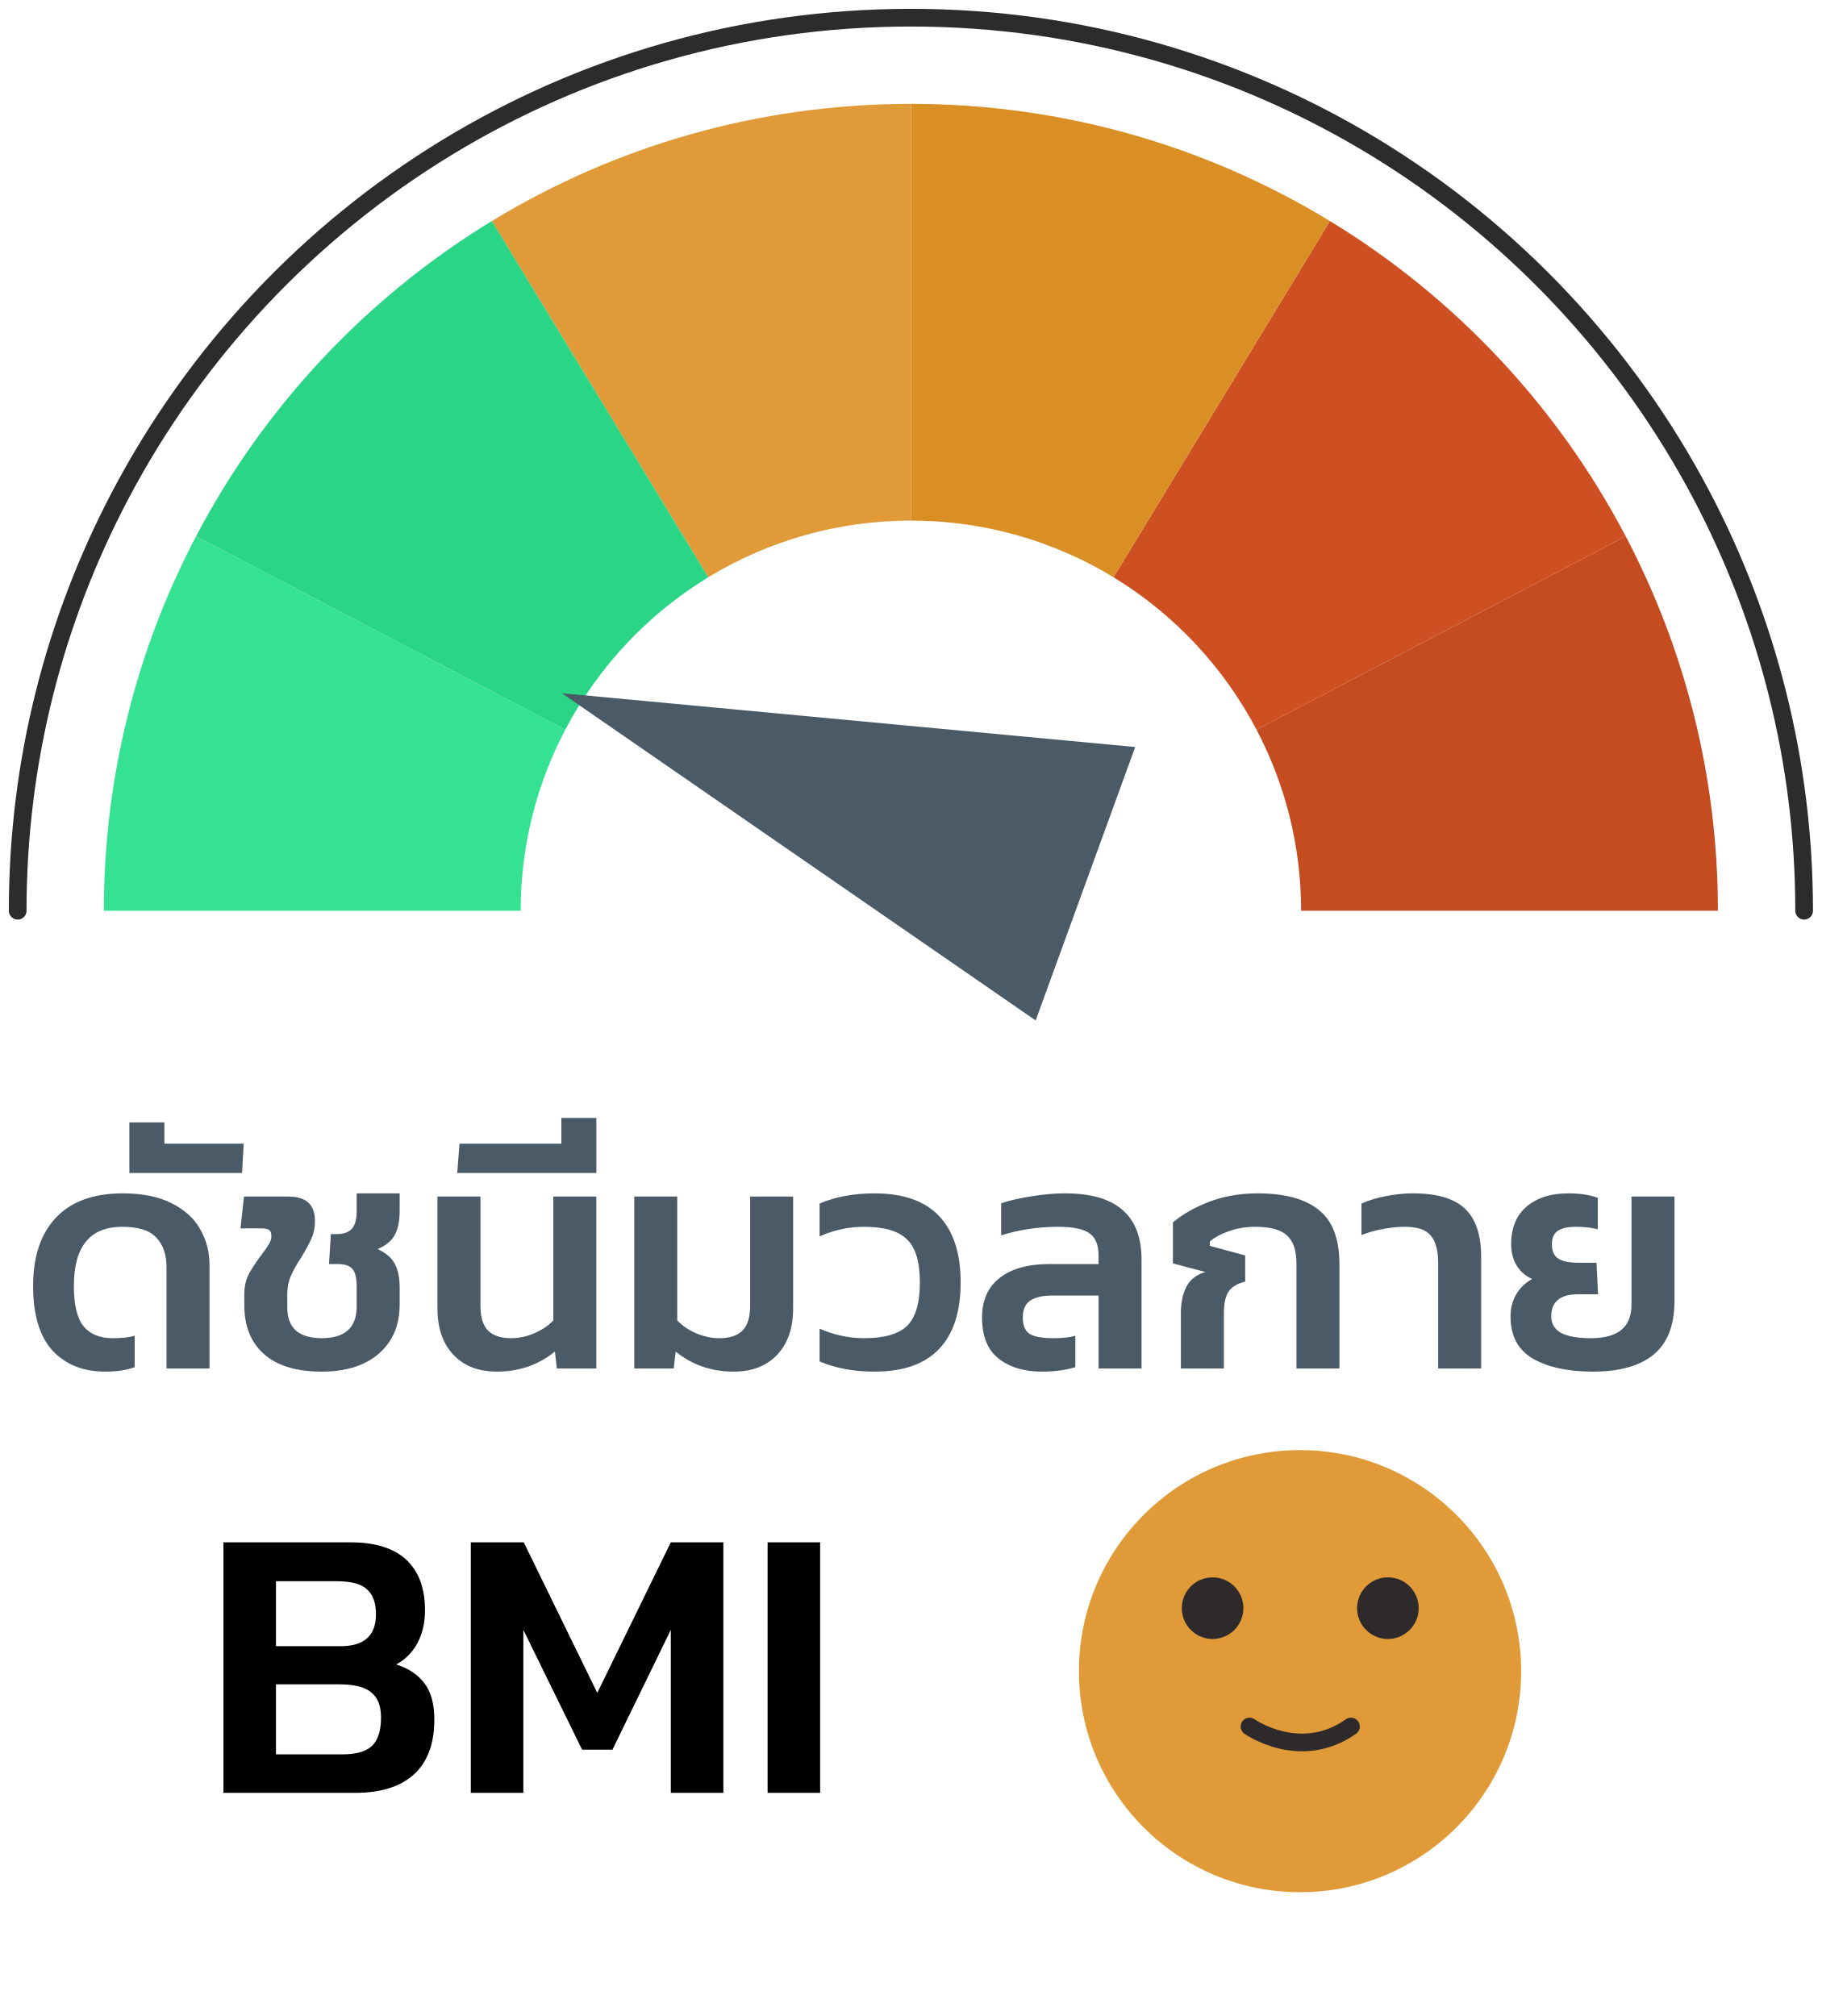
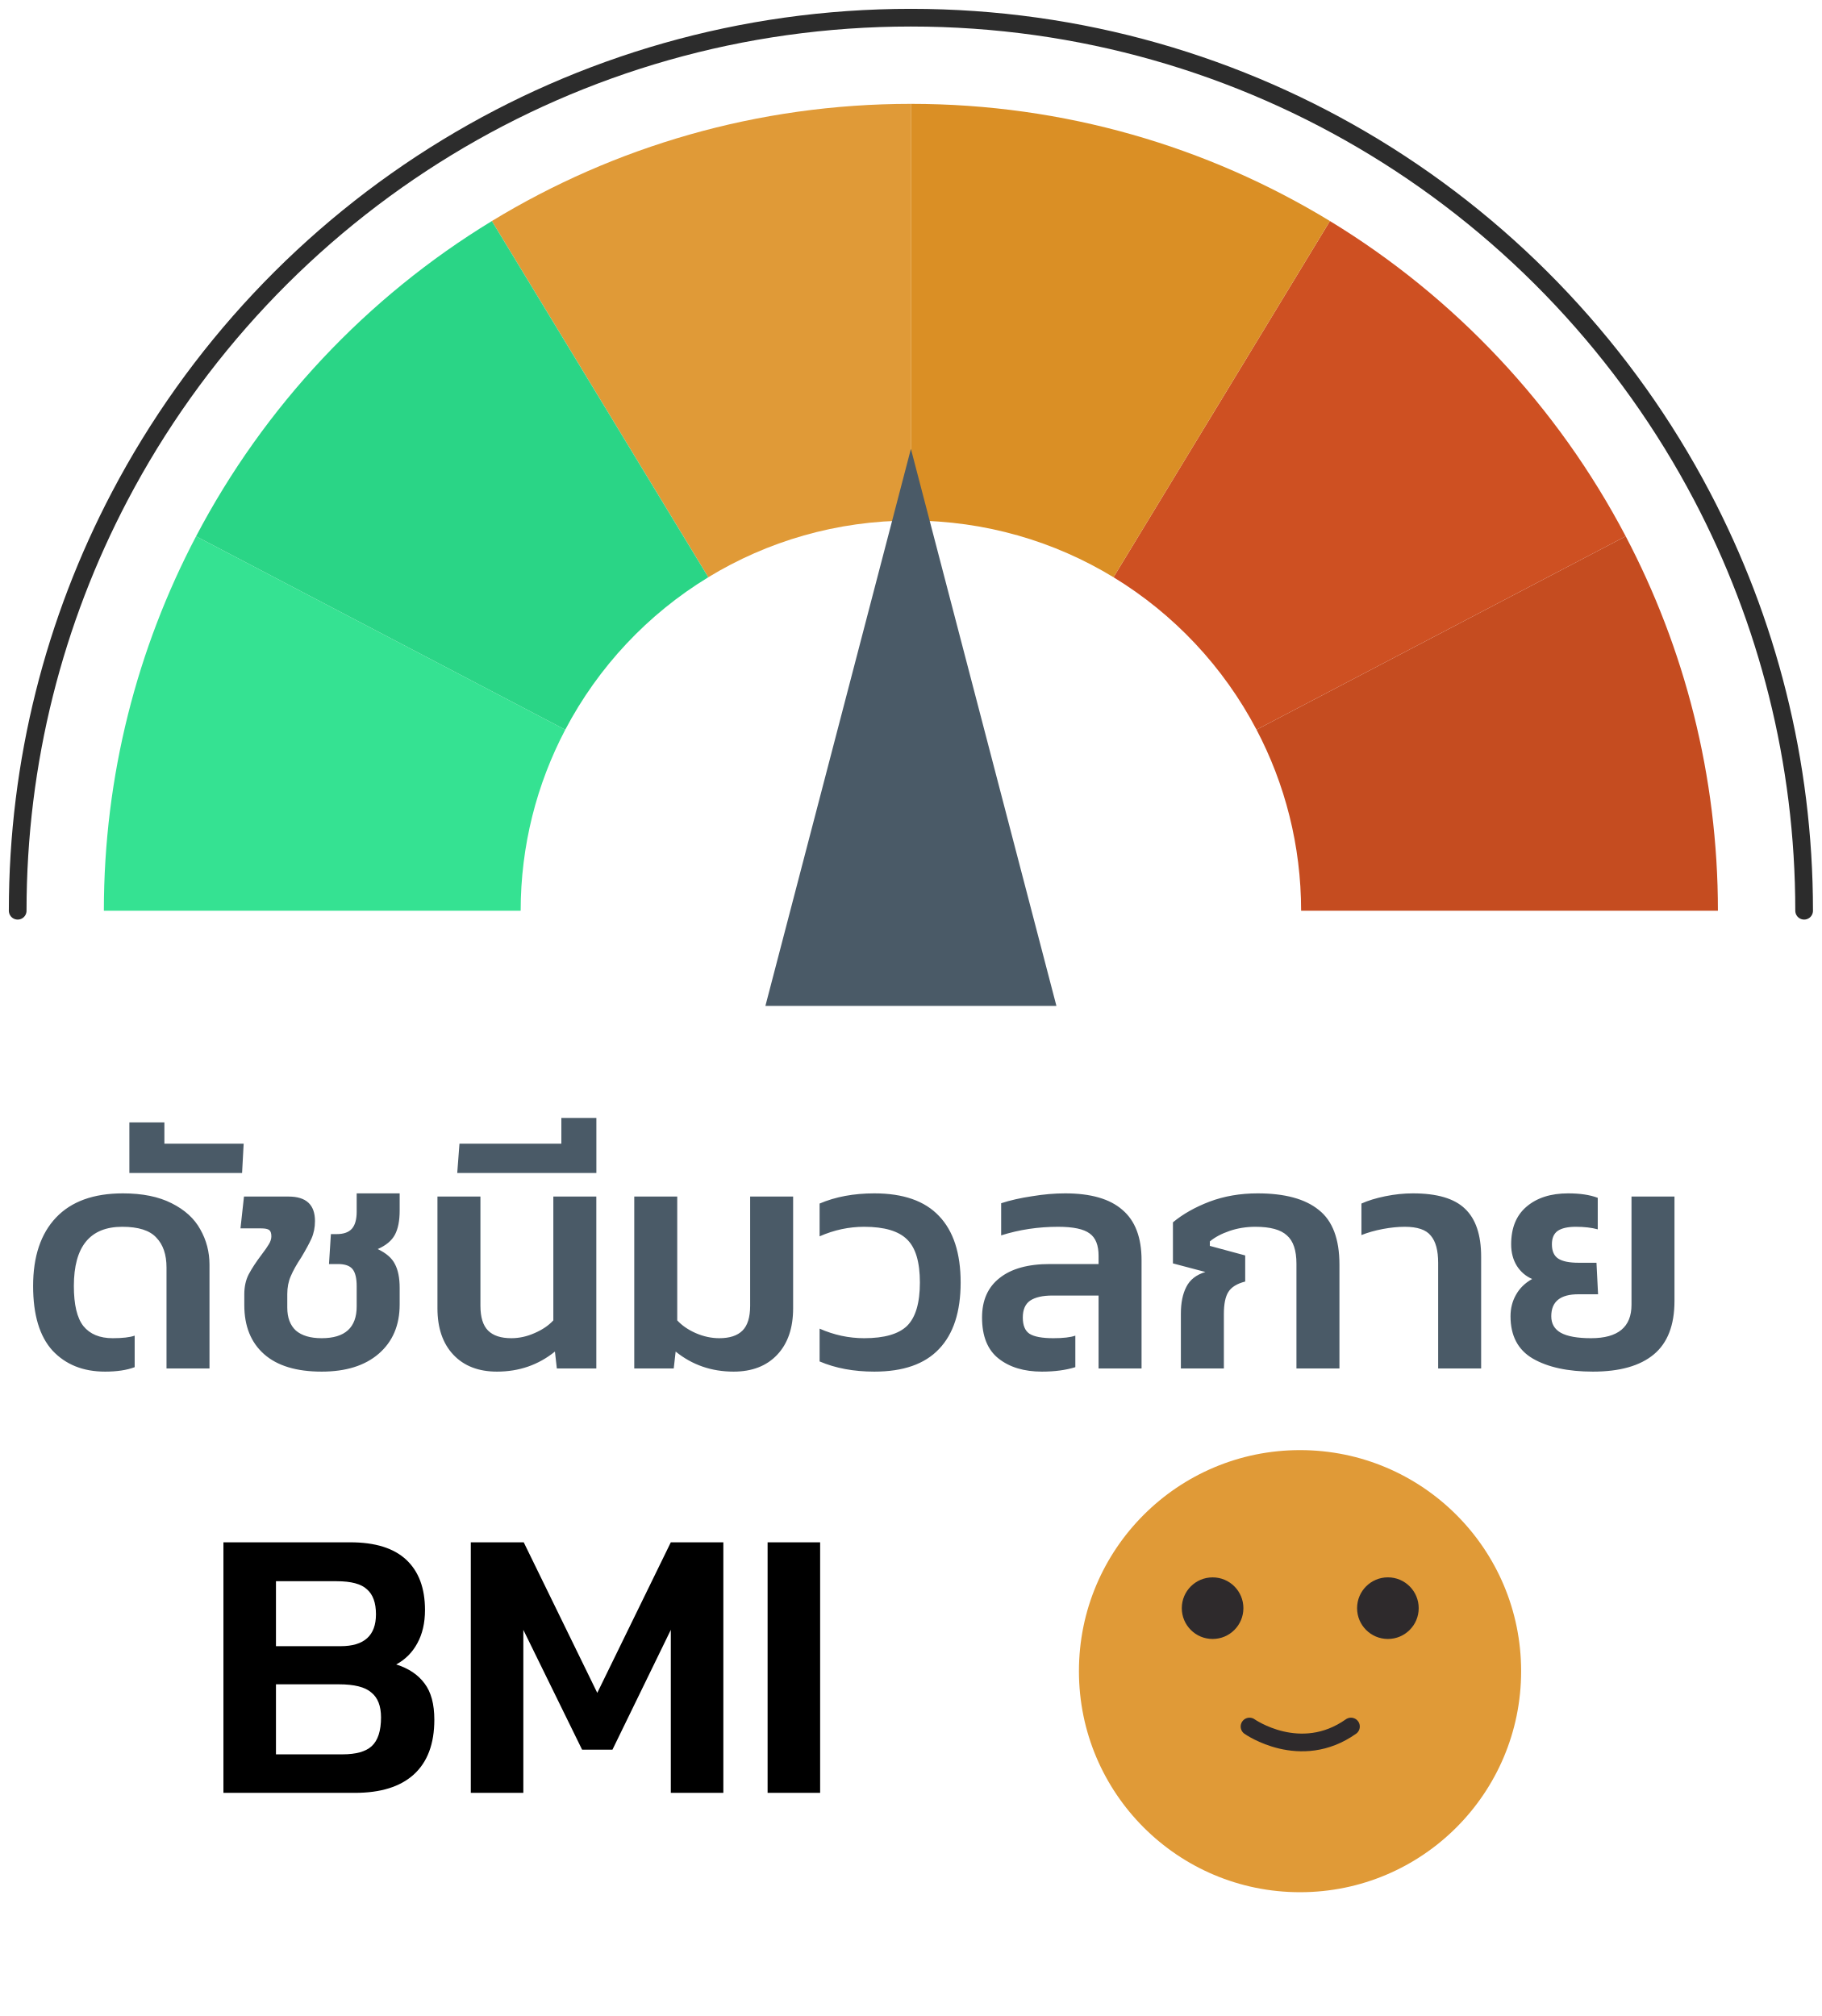
<svg xmlns="http://www.w3.org/2000/svg" width="103" height="114" viewBox="0 0 103 114" fill="none">
  <path d="M73.5 107C80.404 107 86 101.404 86 94.5C86 87.597 80.404 82 73.5 82C66.597 82 61 87.597 61 94.5C61 101.404 66.597 107 73.5 107Z" fill="#E09A37" />
-   <path d="M70.298 90.937C70.298 91.899 69.519 92.68 68.558 92.68C67.596 92.68 66.815 91.901 66.815 90.937C66.815 89.976 67.594 89.197 68.558 89.197C69.519 89.195 70.298 89.976 70.298 90.937Z" fill="#2E2A2C" />
-   <path d="M78.467 92.68C79.429 92.68 80.209 91.9 80.209 90.937C80.209 89.975 79.429 89.195 78.467 89.195C77.505 89.195 76.725 89.975 76.725 90.937C76.725 91.9 77.505 92.68 78.467 92.68Z" fill="#2E2A2C" />
+   <path d="M70.298 90.938C70.298 91.9 69.519 92.68 68.558 92.68C67.596 92.68 66.815 91.901 66.815 90.938C66.815 89.976 67.594 89.197 68.558 89.197C69.519 89.196 70.298 89.976 70.298 90.938Z" fill="#2E2A2C" />
+   <path d="M78.467 92.68C79.429 92.68 80.209 91.9 80.209 90.938C80.209 89.975 79.429 89.195 78.467 89.195C77.505 89.195 76.725 89.975 76.725 90.938C76.725 91.9 77.505 92.68 78.467 92.68Z" fill="#2E2A2C" />
  <path d="M70.644 97.631C70.644 97.631 73.512 99.657 76.379 97.631" stroke="#2E2A2C" stroke-miterlimit="10" stroke-linecap="round" />
-   <path d="M12.632 87.214H19.804C21.212 87.214 22.268 87.544 22.972 88.204C23.676 88.864 24.028 89.81 24.028 91.042C24.028 91.775 23.881 92.406 23.588 92.934C23.309 93.447 22.913 93.843 22.4 94.122C23.104 94.342 23.639 94.701 24.006 95.2C24.373 95.684 24.556 96.366 24.556 97.246C24.556 98.61 24.167 99.644 23.39 100.348C22.627 101.037 21.52 101.382 20.068 101.382H12.632V87.214ZM19.254 93.088C20.589 93.088 21.256 92.487 21.256 91.284C21.256 90.639 21.087 90.169 20.75 89.876C20.427 89.568 19.855 89.414 19.034 89.414H15.602V93.088H19.254ZM19.364 99.204C20.127 99.204 20.677 99.05 21.014 98.742C21.366 98.419 21.542 97.877 21.542 97.114C21.542 96.469 21.359 95.999 20.992 95.706C20.64 95.398 20.031 95.244 19.166 95.244H15.602V99.204H19.364ZM26.618 87.214H29.61L33.768 95.728L37.926 87.214H40.896V101.382H37.926V92.164L34.626 98.94H32.91L29.588 92.164V101.382H26.618V87.214ZM43.398 87.214H46.368V101.382H43.398V87.214Z" fill="black" />
+   <path d="M12.632 87.214H19.804C21.212 87.214 22.268 87.544 22.972 88.204C23.676 88.864 24.028 89.81 24.028 91.042C24.028 91.775 23.881 92.406 23.588 92.934C23.309 93.447 22.913 93.843 22.4 94.122C23.104 94.342 23.639 94.701 24.006 95.2C24.373 95.684 24.556 96.366 24.556 97.246C24.556 98.61 24.167 99.644 23.39 100.348C22.627 101.037 21.52 101.382 20.068 101.382H12.632V87.214ZM19.254 93.088C20.589 93.088 21.256 92.487 21.256 91.284C21.256 90.638 21.087 90.169 20.75 89.876C20.427 89.568 19.855 89.414 19.034 89.414H15.602V93.088H19.254ZM19.364 99.204C20.127 99.204 20.677 99.05 21.014 98.742C21.366 98.419 21.542 97.876 21.542 97.114C21.542 96.469 21.359 95.999 20.992 95.706C20.64 95.398 20.031 95.244 19.166 95.244H15.602V99.204H19.364ZM26.618 87.214H29.61L33.768 95.728L37.926 87.214H40.896V101.382H37.926V92.164L34.626 98.94H32.91L29.588 92.164V101.382H26.618V87.214ZM43.398 87.214H46.368V101.382H43.398V87.214Z" fill="black" />
  <path d="M5.94 77.562C4.704 77.562 3.714 77.166 2.97 76.374C2.238 75.57 1.872 74.352 1.872 72.72C1.872 71.052 2.304 69.762 3.168 68.85C4.032 67.938 5.292 67.482 6.948 67.482C8.052 67.482 8.97 67.668 9.702 68.04C10.446 68.412 10.986 68.904 11.322 69.516C11.67 70.128 11.844 70.794 11.844 71.514V77.382H9.414V71.676C9.414 70.944 9.222 70.38 8.838 69.984C8.466 69.576 7.824 69.372 6.912 69.372C5.088 69.372 4.176 70.488 4.176 72.72C4.176 73.776 4.356 74.532 4.716 74.988C5.088 75.444 5.64 75.672 6.372 75.672C6.924 75.672 7.338 75.624 7.614 75.528V77.31C7.17 77.478 6.612 77.562 5.94 77.562ZM7.314 63.468H9.294V64.674H13.776L13.686 66.33H7.314V63.468ZM18.186 77.562C16.758 77.562 15.672 77.232 14.928 76.572C14.184 75.912 13.812 74.988 13.812 73.8V73.188C13.812 72.756 13.896 72.378 14.064 72.054C14.244 71.718 14.484 71.352 14.784 70.956C14.976 70.704 15.114 70.506 15.198 70.362C15.294 70.206 15.342 70.056 15.342 69.912C15.342 69.732 15.3 69.612 15.216 69.552C15.132 69.492 14.982 69.462 14.766 69.462H13.596L13.794 67.662H16.314C17.31 67.662 17.808 68.124 17.808 69.048C17.808 69.408 17.742 69.738 17.61 70.038C17.478 70.326 17.286 70.68 17.034 71.1C16.77 71.496 16.572 71.85 16.44 72.162C16.308 72.462 16.242 72.798 16.242 73.17V73.944C16.242 74.508 16.404 74.94 16.728 75.24C17.064 75.528 17.55 75.672 18.186 75.672C19.506 75.672 20.166 75.072 20.166 73.872V72.738C20.166 72.282 20.088 71.958 19.932 71.766C19.776 71.574 19.5 71.478 19.104 71.478H18.6L18.708 69.786H19.032C19.428 69.786 19.716 69.684 19.896 69.48C20.076 69.276 20.166 68.952 20.166 68.508V67.482H22.596V68.454C22.596 69.03 22.506 69.486 22.326 69.822C22.146 70.158 21.822 70.428 21.354 70.632C21.834 70.86 22.158 71.142 22.326 71.478C22.506 71.814 22.596 72.264 22.596 72.828V73.764C22.596 74.94 22.2 75.87 21.408 76.554C20.628 77.226 19.554 77.562 18.186 77.562ZM28.098 77.562C27.054 77.562 26.232 77.244 25.632 76.608C25.032 75.972 24.732 75.096 24.732 73.98V67.662H27.162V73.836C27.162 74.484 27.306 74.952 27.594 75.24C27.882 75.528 28.32 75.672 28.908 75.672C29.352 75.672 29.79 75.576 30.222 75.384C30.666 75.192 31.02 74.952 31.284 74.664V67.662H33.714V77.382H31.482L31.374 76.428C30.438 77.184 29.346 77.562 28.098 77.562ZM25.977 64.674H31.737V63.216H33.717V66.33H25.851L25.977 64.674ZM41.475 77.562C40.227 77.562 39.135 77.184 38.199 76.428L38.091 77.382H35.859V67.662H38.289V74.664C38.553 74.952 38.901 75.192 39.333 75.384C39.777 75.576 40.221 75.672 40.665 75.672C41.253 75.672 41.691 75.528 41.979 75.24C42.267 74.952 42.411 74.484 42.411 73.836V67.662H44.841V73.98C44.841 75.096 44.541 75.972 43.941 76.608C43.341 77.244 42.519 77.562 41.475 77.562ZM49.434 77.562C48.27 77.562 47.238 77.37 46.338 76.986V75.132C47.154 75.492 47.994 75.672 48.858 75.672C49.998 75.672 50.808 75.438 51.288 74.97C51.768 74.49 52.008 73.674 52.008 72.522C52.008 71.37 51.768 70.56 51.288 70.092C50.808 69.612 49.998 69.372 48.858 69.372C47.994 69.372 47.154 69.552 46.338 69.912V68.058C47.238 67.674 48.27 67.482 49.434 67.482C51.066 67.482 52.284 67.908 53.088 68.76C53.904 69.612 54.312 70.866 54.312 72.522C54.312 74.178 53.904 75.432 53.088 76.284C52.284 77.136 51.066 77.562 49.434 77.562ZM58.906 77.562C57.898 77.562 57.082 77.316 56.458 76.824C55.834 76.332 55.522 75.558 55.522 74.502C55.522 73.53 55.852 72.786 56.512 72.27C57.172 71.742 58.12 71.478 59.356 71.478H62.11V71.01C62.11 70.41 61.942 69.99 61.606 69.75C61.27 69.498 60.676 69.372 59.824 69.372C58.696 69.372 57.622 69.534 56.602 69.858V68.04C57.118 67.872 57.7 67.74 58.348 67.644C58.996 67.536 59.62 67.482 60.22 67.482C61.672 67.482 62.752 67.794 63.46 68.418C64.18 69.03 64.54 69.978 64.54 71.262V77.382H62.11V73.26H59.5C58.948 73.26 58.528 73.356 58.24 73.548C57.964 73.74 57.826 74.058 57.826 74.502C57.826 74.946 57.952 75.252 58.204 75.42C58.468 75.588 58.918 75.672 59.554 75.672C60.106 75.672 60.52 75.624 60.796 75.528V77.31C60.256 77.478 59.626 77.562 58.906 77.562ZM66.763 74.286C66.763 73.674 66.865 73.17 67.07 72.774C67.273 72.366 67.633 72.084 68.15 71.928L66.314 71.442V69.12C66.877 68.652 67.567 68.262 68.383 67.95C69.212 67.638 70.118 67.482 71.102 67.482C72.638 67.482 73.79 67.794 74.558 68.418C75.338 69.03 75.728 70.062 75.728 71.514V77.382H73.297V71.46C73.297 70.704 73.118 70.17 72.757 69.858C72.409 69.534 71.816 69.372 70.975 69.372C70.46 69.372 69.974 69.45 69.517 69.606C69.061 69.762 68.689 69.96 68.401 70.2V70.452L70.4 70.992V72.468C69.931 72.588 69.614 72.786 69.445 73.062C69.278 73.326 69.194 73.74 69.194 74.304V77.382H66.763V74.286ZM81.309 71.406C81.309 70.71 81.171 70.2 80.895 69.876C80.631 69.54 80.139 69.372 79.419 69.372C79.035 69.372 78.621 69.414 78.177 69.498C77.733 69.582 77.331 69.696 76.971 69.84V68.058C77.343 67.89 77.793 67.752 78.321 67.644C78.849 67.536 79.371 67.482 79.887 67.482C81.243 67.482 82.221 67.77 82.821 68.346C83.433 68.922 83.739 69.828 83.739 71.064V77.382H81.309V71.406ZM90.062 77.562C88.646 77.562 87.512 77.316 86.66 76.824C85.82 76.332 85.4 75.534 85.4 74.43C85.4 73.986 85.502 73.584 85.706 73.224C85.91 72.852 86.216 72.552 86.624 72.324C86.264 72.168 85.976 71.922 85.76 71.586C85.544 71.238 85.436 70.83 85.436 70.362C85.436 69.438 85.724 68.73 86.3 68.238C86.888 67.734 87.674 67.482 88.658 67.482C89.33 67.482 89.888 67.566 90.332 67.734V69.516C89.984 69.42 89.57 69.372 89.09 69.372C88.634 69.372 88.292 69.45 88.064 69.606C87.848 69.762 87.74 70.014 87.74 70.362C87.74 70.746 87.86 71.016 88.1 71.172C88.34 71.328 88.724 71.406 89.252 71.406H90.26L90.35 73.188H89.234C88.214 73.188 87.704 73.602 87.704 74.43C87.704 74.85 87.884 75.162 88.244 75.366C88.616 75.57 89.186 75.672 89.954 75.672C91.478 75.672 92.24 75.042 92.24 73.782V67.662H94.67V73.566C94.67 74.934 94.28 75.942 93.5 76.59C92.72 77.238 91.574 77.562 90.062 77.562Z" fill="#4A5A67" />
-   <path d="M71.04 41.262L91.913 30.326C88.054 22.976 82.257 16.802 75.19 12.499L62.954 32.642C66.371 34.723 69.174 37.708 71.04 41.262Z" fill="#CE5022" />
-   <path d="M91.913 30.326L71.04 41.262C72.647 44.322 73.561 47.804 73.561 51.501H97.126C97.126 43.856 95.236 36.656 91.913 30.326Z" fill="#C54C20" />
-   <path d="M40.044 32.642C43.383 30.61 47.304 29.439 51.499 29.439V5.874C42.823 5.874 34.713 8.296 27.808 12.5L40.044 32.642Z" fill="#E09A37" />
-   <path d="M62.954 32.642L75.19 12.499C68.284 8.296 60.175 5.873 51.499 5.873V29.438C55.694 29.439 59.615 30.61 62.954 32.642Z" fill="#DA8F25" />
-   <path d="M31.958 41.262L11.085 30.326C7.762 36.656 5.872 43.856 5.872 51.501H29.437C29.437 47.804 30.351 44.323 31.958 41.262Z" fill="#35E292" />
-   <path d="M40.044 32.642L27.808 12.499C20.741 16.802 14.944 22.976 11.085 30.326L31.958 41.262C33.824 37.708 36.627 34.723 40.044 32.642Z" fill="#2AD586" />
-   <path d="M31.767 39.2L64.181 42.242L58.553 57.704L31.767 39.2Z" fill="#4A5A67" />
+   <path d="M71.04 41.262L91.913 30.326C88.054 22.975 82.257 16.801 75.19 12.499L62.954 32.642C66.371 34.722 69.174 37.708 71.04 41.262Z" fill="#CE5022" />
+   <path d="M91.913 30.326L71.04 41.262C72.647 44.322 73.561 47.804 73.561 51.5H97.126C97.126 43.855 95.236 36.656 91.913 30.326Z" fill="#C54C20" />
+   <path d="M40.044 32.642C43.383 30.609 47.304 29.438 51.499 29.438V5.873C42.823 5.873 34.713 8.295 27.808 12.499L40.044 32.642Z" fill="#E09A37" />
+   <path d="M62.954 32.642L75.19 12.499C68.284 8.295 60.175 5.873 51.499 5.873V29.438C55.694 29.439 59.615 30.61 62.954 32.642Z" fill="#DA8F25" />
+   <path d="M31.958 41.263L11.085 30.327C7.762 36.656 5.872 43.856 5.872 51.501H29.437C29.437 47.805 30.351 44.324 31.958 41.263Z" fill="#35E292" />
+   <path d="M40.044 32.643L27.808 12.5C20.741 16.802 14.944 22.976 11.085 30.327L31.958 41.263C33.824 37.709 36.627 34.723 40.044 32.643Z" fill="#2AD586" />
+   <path d="M51.5 25.382L59.727 56.882H43.273L51.5 25.382Z" fill="#4A5A67" />
  <path d="M102 51.5C102 43.039 99.908 35.07 96.231 28.065C91.959 19.929 85.543 13.095 77.722 8.334C70.078 3.681 61.102 1 51.5 1C41.898 1 32.922 3.681 25.278 8.334C17.457 13.095 11.041 19.929 6.769 28.065C3.091 35.07 1 43.039 1 51.5" stroke="#2C2C2C" stroke-miterlimit="10" stroke-linecap="round" />
</svg>
